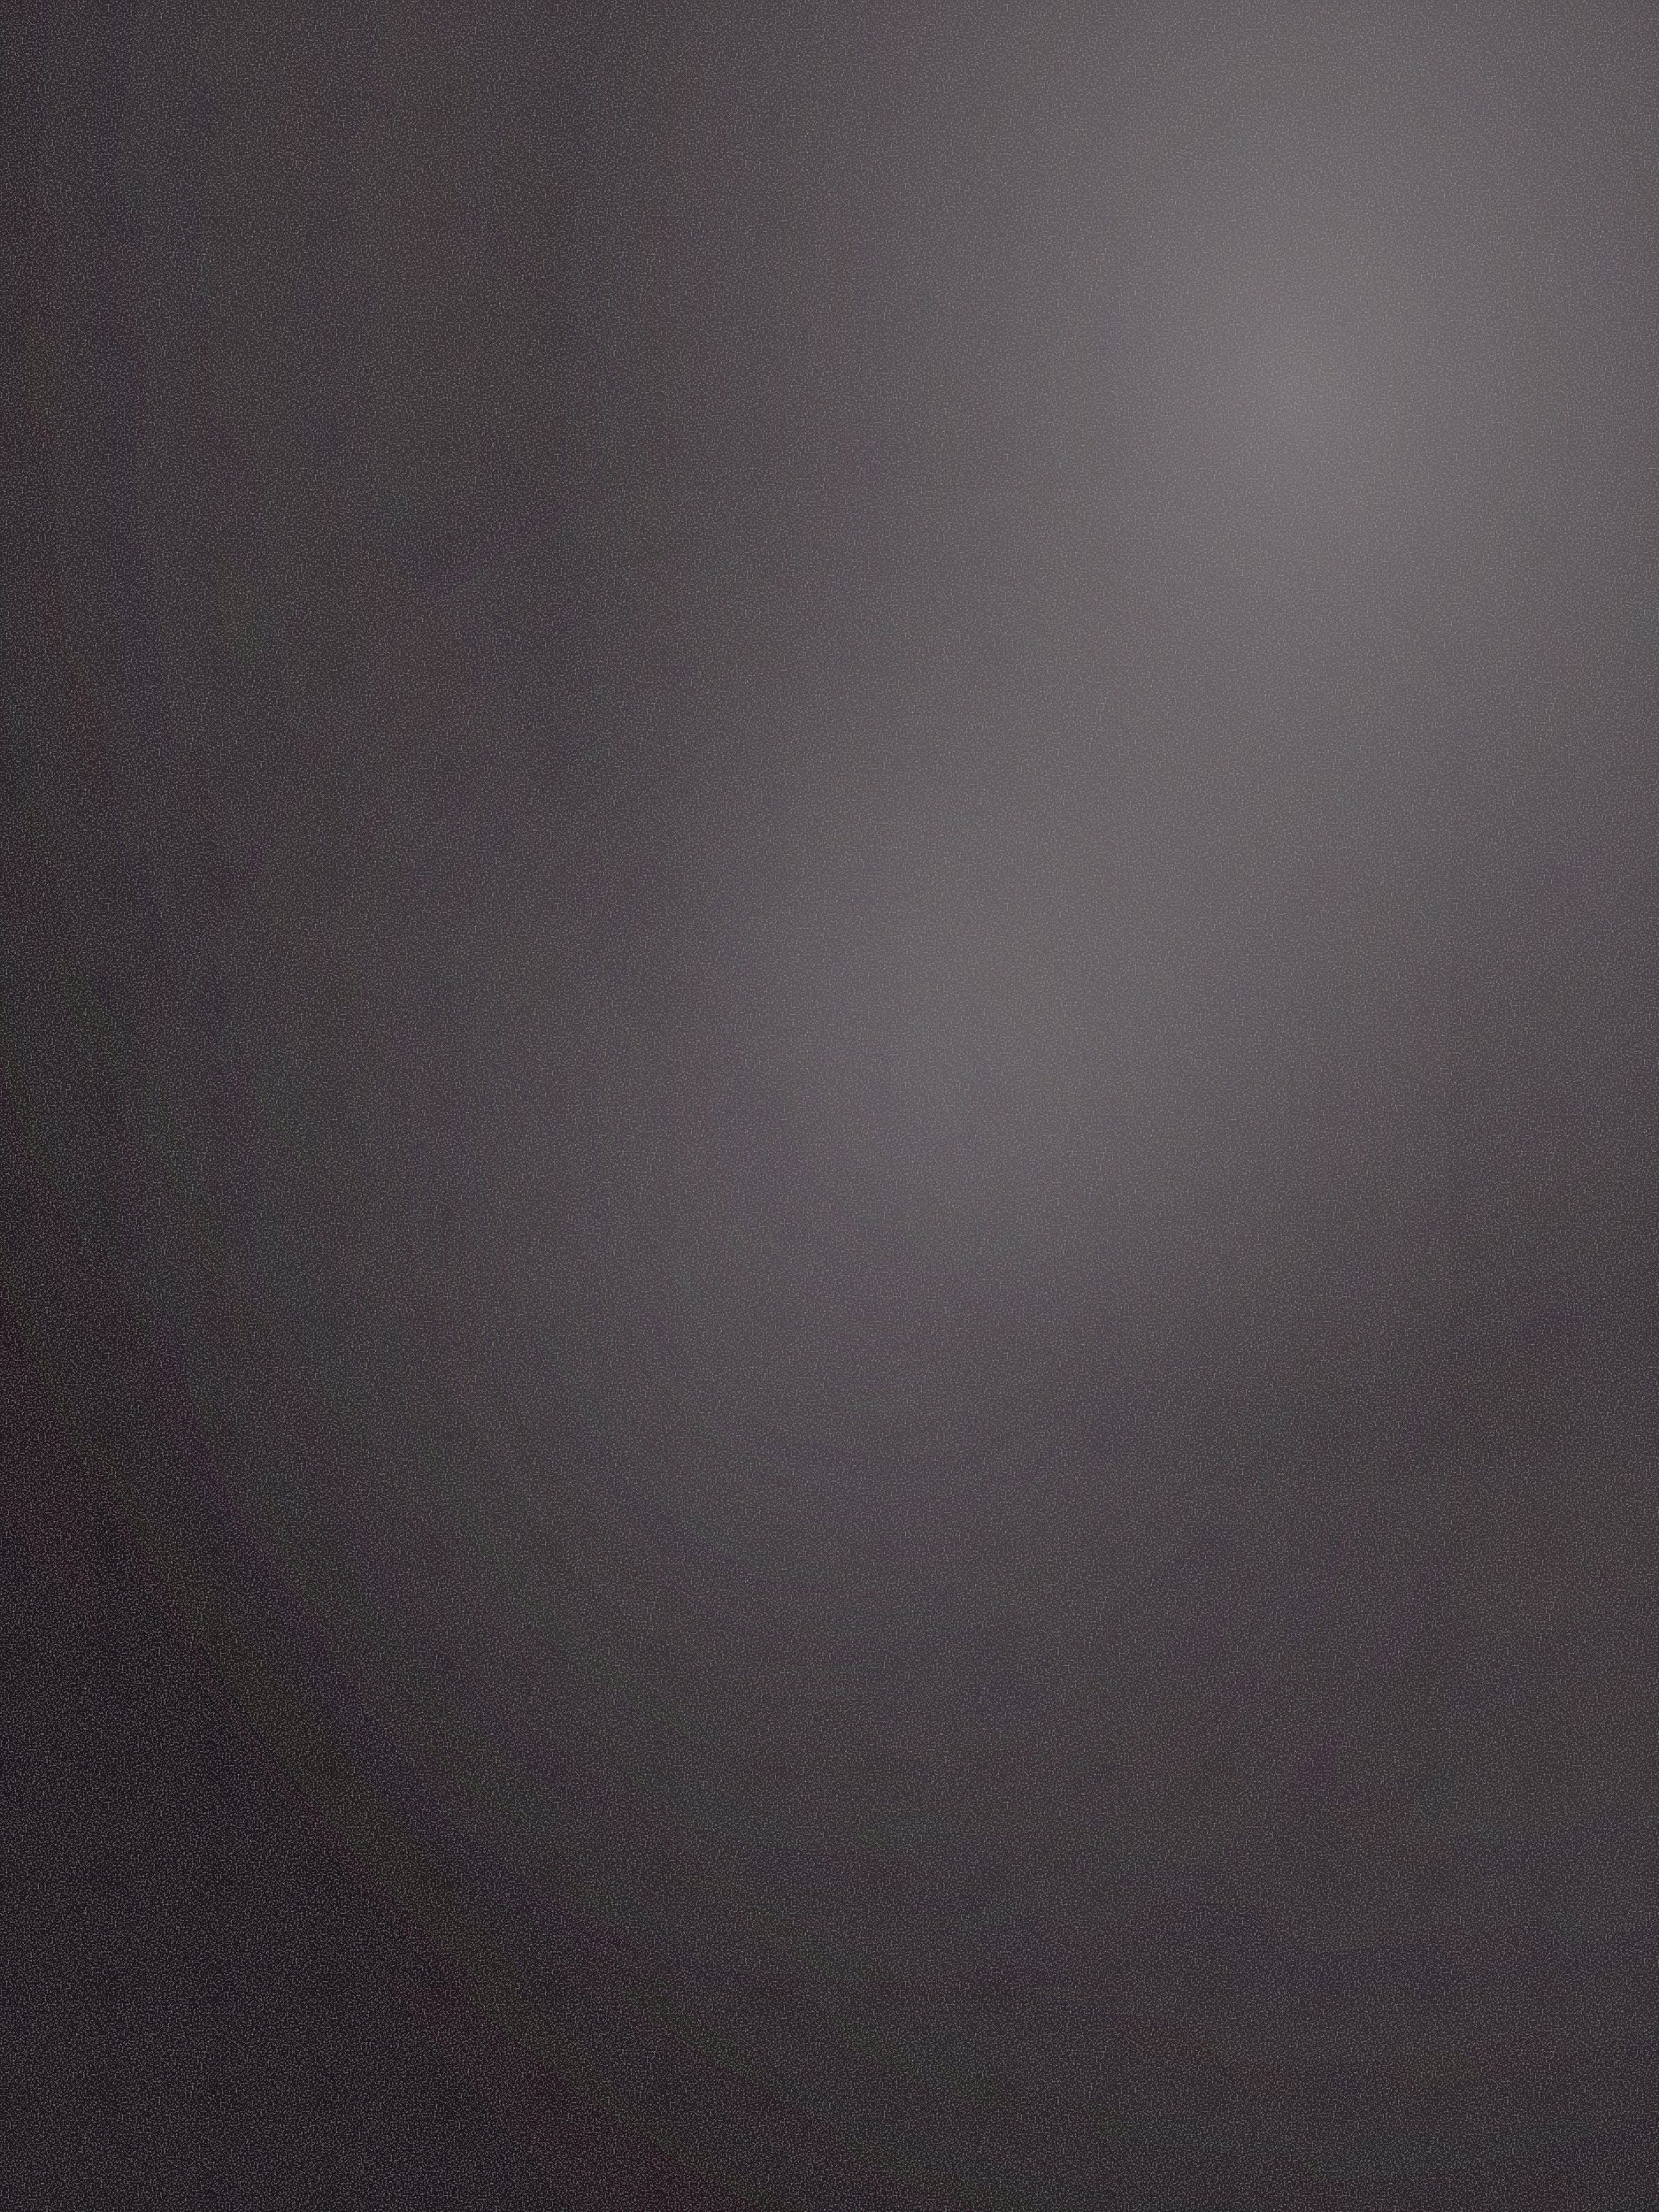
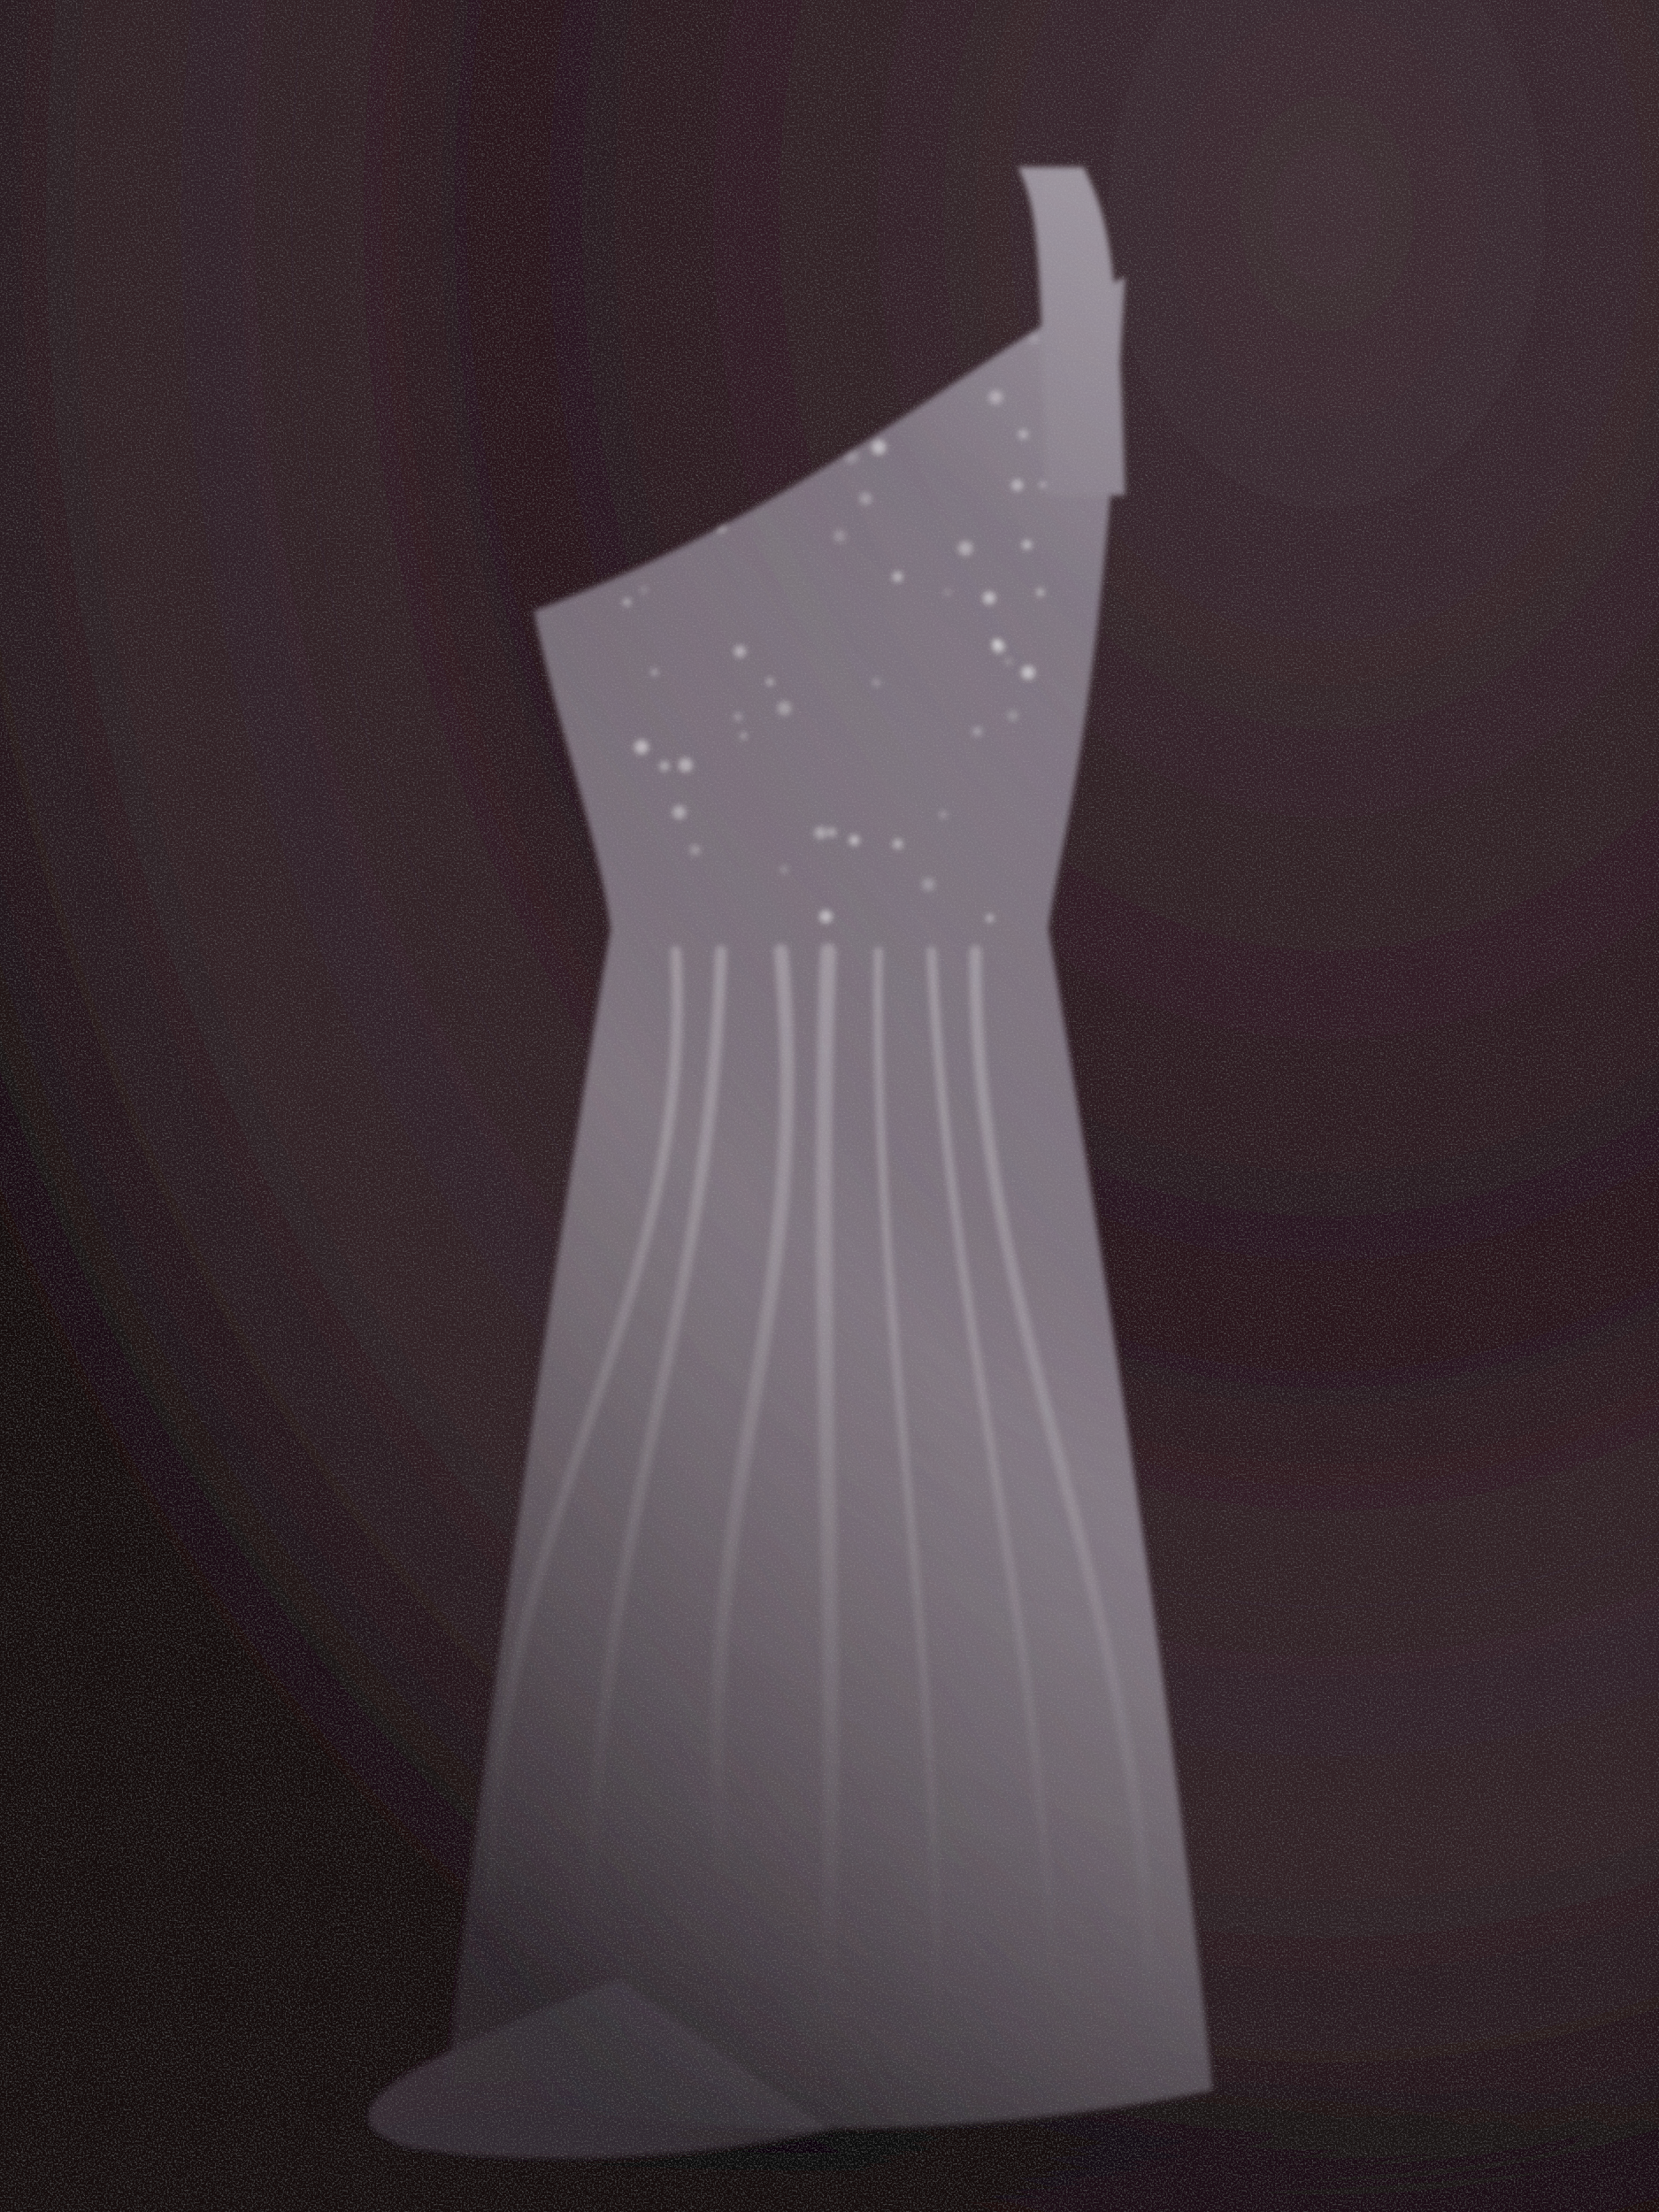
- <svg xmlns="http://www.w3.org/2000/svg" width="1050" height="1400" viewBox="0 0 1050 1400" role="img">
+ <svg xmlns="http://www.w3.org/2000/svg" width="1050.0" height="1400.0" viewBox="0.0 0.0 1050.0 1400.0" role="img">
  <defs>
-     <radialGradient id="light" cx="78%" cy="18%" r="88%">
+     <linearGradient id="cloth" x1="0.82" y1="0" x2="0.15" y2="1">
+       <stop offset="0%" stop-color="#6F6472" stop-opacity="1" />
+       <stop offset="46%" stop-color="#6F6472" stop-opacity="0.82" />
+       <stop offset="100%" stop-color="#6F6472" stop-opacity="0.52" />
+     </linearGradient>
+     <linearGradient id="sheen" x1="0.9" y1="0.05" x2="0.35" y2="0.95">
      <stop offset="0%" stop-color="#FFFFFF" stop-opacity="0.34" />
-       <stop offset="52%" stop-color="#FFFFFF" stop-opacity="0.07" />
-       <stop offset="100%" stop-color="#000000" stop-opacity="0.18" />
+       <stop offset="30%" stop-color="#FFFFFF" stop-opacity="0.06" />
+       <stop offset="62%" stop-color="#FFFFFF" stop-opacity="0.16" />
+       <stop offset="100%" stop-color="#000000" stop-opacity="0.22" />
+     </linearGradient>
+     <linearGradient id="sheen-user" gradientUnits="userSpaceOnUse" x1="945.0" y1="70.0" x2="367.5" y2="1330.0">
+       <stop offset="0%" stop-color="#FFFFFF" stop-opacity="0.34" />
+       <stop offset="30%" stop-color="#FFFFFF" stop-opacity="0.06" />
+       <stop offset="62%" stop-color="#FFFFFF" stop-opacity="0.16" />
+       <stop offset="100%" stop-color="#000000" stop-opacity="0.22" />
+     </linearGradient>
+     <linearGradient id="fold" x1="0" y1="0" x2="0" y2="1">
+       <stop offset="0%" stop-color="#FFFFFF" stop-opacity="0.26" />
+       <stop offset="70%" stop-color="#FFFFFF" stop-opacity="0.10" />
+       <stop offset="100%" stop-color="#FFFFFF" stop-opacity="0" />
+     </linearGradient>
+     <radialGradient id="key" cx="80%" cy="10%" r="92%">
+       <stop offset="0%" stop-color="#FFFFFF" stop-opacity="0.13" />
+       <stop offset="55%" stop-color="#FFFFFF" stop-opacity="0.03" />
+       <stop offset="100%" stop-color="#000000" stop-opacity="0.30" />
    </radialGradient>
-     <linearGradient id="fall" x1="1" y1="0" x2="0.1" y2="1">
-       <stop offset="0%" stop-color="#4A4148" stop-opacity="0.92" />
-       <stop offset="100%" stop-color="#4A4148" stop-opacity="0.34" />
-     </linearGradient>
-     <filter id="soft" x="-30%" y="-30%" width="160%" height="160%">
-       <feGaussianBlur stdDeviation="136.5" />
+     <radialGradient id="floor" cx="50%" cy="50%" r="50%">
+       <stop offset="0%" stop-color="#000000" stop-opacity="0.55" />
+       <stop offset="100%" stop-color="#000000" stop-opacity="0" />
+     </radialGradient>
+     <clipPath id="body">
+       <path d="M 712.1 175.0 C 603.6 233.8 510.0 322.0 337.9 386.7 C 352.9 462.0 379.5 532.0 386.4 588.0 C 351.8 793.8 306.7 1087.8 282.5 1323.0 Q 525.0 1372.0 767.5 1323.0 C 743.3 1087.8 698.3 793.8 663.6 588.0 C 670.5 532.0 697.1 462.0 712.1 175.0 Z" />
+     </clipPath>
+     <filter id="soften" x="-10%" y="-10%" width="120%" height="120%">
+       <feGaussianBlur stdDeviation="1.68" />
    </filter>
    <filter id="grain" x="0" y="0" width="100%" height="100%">
-       <feTurbulence type="fractalNoise" baseFrequency="0.9" numOctaves="3" seed="180" result="n" />
+       <feTurbulence type="fractalNoise" baseFrequency="0.9" numOctaves="3" seed="181" result="n" />
      <feColorMatrix type="saturate" values="0" in="n" result="g" />
      <feComponentTransfer in="g" result="gt">
-         <feFuncA type="linear" slope="0.5" />
+         <feFuncA type="linear" slope="0.18" />
      </feComponentTransfer>
      <feBlend in="SourceGraphic" in2="gt" mode="overlay" />
    </filter>
  </defs>
  <g filter="url(#grain)">
-     <rect width="1050" height="1400" fill="#1C1418" />
-     <rect width="1050" height="1400" fill="url(#fall)" opacity="0.55" />
-     <g filter="url(#soft)">
-       <ellipse cx="525" cy="784" rx="231" ry="296" fill="#4A4148" opacity="0.85" />
-       <ellipse cx="622" cy="648" rx="116" ry="101" fill="#FFFFFF" opacity="0.26" />
-       <ellipse cx="382" cy="932" rx="162" ry="118" fill="#000000" opacity="0.2" />
+     <rect x="0" y="0" width="1050" height="1400" fill="#231017" />
+     <ellipse cx="525.0" cy="1351.0" rx="582.1" ry="44.8" fill="url(#floor)" />
+     <g filter="url(#soften)">
+       <path d="M 391.6 1253.0 C 246.1 1309.0 197.6 1339.8 258.2 1359.4 C 343.1 1373.4 452.2 1365.0 525.0 1348.2 Z" fill="#6F6472" opacity="0.55" />
+       <path d="M 712.1 175.0 C 603.6 233.8 510.0 322.0 337.9 386.7 C 352.9 462.0 379.5 532.0 386.4 588.0 C 351.8 793.8 306.7 1087.8 282.5 1323.0 Q 525.0 1372.0 767.5 1323.0 C 743.3 1087.8 698.3 793.8 663.6 588.0 C 670.5 532.0 697.1 462.0 712.1 175.0 Z" fill="url(#cloth)" />
+       <g clip-path="url(#body)">
+         <path d="M 427.8 602.0 C 441.0 837.9 299.2 972.1 312.4 1222.0" fill="none" stroke="url(#fold)" stroke-width="6.5" stroke-linecap="round" />
+         <path d="M 456.3 602.0 C 449.0 837.9 381.9 945.2 374.6 1195.1" fill="none" stroke="url(#fold)" stroke-width="7.1" stroke-linecap="round" />
+         <path d="M 494.3 602.0 C 516.4 837.9 435.7 942.9 457.8 1192.8" fill="none" stroke="url(#fold)" stroke-width="8.5" stroke-linecap="round" />
+         <path d="M 524.2 602.0 C 515.5 837.9 531.9 1026.8 523.2 1276.7" fill="none" stroke="url(#fold)" stroke-width="9.7" stroke-linecap="round" />
+         <path d="M 555.9 602.0 C 552.1 837.9 596.4 1037.2 592.6 1287.1" fill="none" stroke="url(#fold)" stroke-width="5.2" stroke-linecap="round" />
+         <path d="M 589.6 602.0 C 600.7 837.9 655.2 1001.1 666.3 1251.0" fill="none" stroke="url(#fold)" stroke-width="5.6" stroke-linecap="round" />
+         <path d="M 617.4 602.0 C 615.4 837.9 729.1 1019.7 727.1 1269.6" fill="none" stroke="url(#fold)" stroke-width="7.1" stroke-linecap="round" />
+         <circle cx="636.6" cy="217.1" r="3.59" fill="#FFFFFF" opacity="0.22" />
+         <circle cx="433.9" cy="484.2" r="4.18" fill="#FFFFFF" opacity="0.44" />
+         <circle cx="641.0" cy="453.0" r="3.31" fill="#FFFFFF" opacity="0.21" />
+         <circle cx="429.9" cy="514.1" r="4.08" fill="#FFFFFF" opacity="0.40" />
+         <circle cx="388.1" cy="354.7" r="4.27" fill="#FFFFFF" opacity="0.47" />
+         <circle cx="556.2" cy="283.1" r="4.27" fill="#FFFFFF" opacity="0.50" />
+         <circle cx="654.6" cy="214.6" r="3.11" fill="#FFFFFF" opacity="0.19" />
+         <circle cx="573.6" cy="247.1" r="2.60" fill="#FFFFFF" opacity="0.28" />
+         <circle cx="659.9" cy="306.9" r="1.87" fill="#FFFFFF" opacity="0.41" />
+         <circle cx="501.3" cy="288.7" r="3.91" fill="#FFFFFF" opacity="0.30" />
+         <circle cx="538.9" cy="289.0" r="4.15" fill="#FFFFFF" opacity="0.22" />
+         <circle cx="592.0" cy="238.3" r="2.93" fill="#FFFFFF" opacity="0.33" />
+         <circle cx="402.6" cy="264.5" r="2.58" fill="#FFFFFF" opacity="0.49" />
+         <circle cx="597.0" cy="515.6" r="2.18" fill="#FFFFFF" opacity="0.29" />
+         <circle cx="650.7" cy="425.7" r="3.96" fill="#FFFFFF" opacity="0.55" />
+         <circle cx="626.5" cy="581.2" r="2.08" fill="#FFFFFF" opacity="0.53" />
+         <circle cx="554.7" cy="432.0" r="2.00" fill="#FFFFFF" opacity="0.33" />
+         <circle cx="475.2" cy="204.0" r="4.14" fill="#FFFFFF" opacity="0.43" />
+         <circle cx="496.4" cy="448.3" r="4.22" fill="#FFFFFF" opacity="0.31" />
+         <circle cx="618.5" cy="463.0" r="2.77" fill="#FFFFFF" opacity="0.31" />
+         <circle cx="626.1" cy="378.5" r="3.67" fill="#FFFFFF" opacity="0.52" />
+         <circle cx="392.5" cy="250.5" r="3.89" fill="#FFFFFF" opacity="0.49" />
+         <circle cx="658.4" cy="374.9" r="2.05" fill="#FFFFFF" opacity="0.51" />
+         <circle cx="372.5" cy="209.7" r="2.00" fill="#FFFFFF" opacity="0.44" />
+         <circle cx="458.6" cy="312.3" r="2.23" fill="#FFFFFF" opacity="0.43" />
+         <circle cx="509.3" cy="248.2" r="3.23" fill="#FFFFFF" opacity="0.26" />
+         <circle cx="439.9" cy="538.0" r="3.11" fill="#FFFFFF" opacity="0.27" />
+         <circle cx="630.2" cy="251.4" r="4.17" fill="#FFFFFF" opacity="0.36" />
+         <circle cx="487.3" cy="431.6" r="1.98" fill="#FFFFFF" opacity="0.51" />
+         <circle cx="540.7" cy="531.8" r="2.91" fill="#FFFFFF" opacity="0.54" />
+         <circle cx="496.3" cy="550.4" r="2.02" fill="#FFFFFF" opacity="0.27" />
+         <circle cx="406.0" cy="472.8" r="4.20" fill="#FFFFFF" opacity="0.50" />
+         <circle cx="647.6" cy="274.9" r="2.74" fill="#FFFFFF" opacity="0.41" />
+         <circle cx="407.6" cy="373.4" r="2.15" fill="#FFFFFF" opacity="0.21" />
+         <circle cx="522.7" cy="580.1" r="3.68" fill="#FFFFFF" opacity="0.53" />
+         <circle cx="455.9" cy="333.2" r="3.43" fill="#FFFFFF" opacity="0.45" />
+         <circle cx="396.8" cy="381.1" r="2.06" fill="#FFFFFF" opacity="0.50" />
+         <circle cx="468.3" cy="412.3" r="3.56" fill="#FFFFFF" opacity="0.43" />
+         <circle cx="547.9" cy="315.6" r="3.61" fill="#FFFFFF" opacity="0.29" />
+         <circle cx="519.4" cy="527.1" r="3.59" fill="#FFFFFF" opacity="0.39" />
+         <circle cx="420.5" cy="484.9" r="2.88" fill="#FFFFFF" opacity="0.42" />
+         <circle cx="470.6" cy="465.7" r="1.73" fill="#FFFFFF" opacity="0.45" />
+         <circle cx="414.4" cy="241.6" r="3.89" fill="#FFFFFF" opacity="0.18" />
+         <circle cx="632.0" cy="409.3" r="3.59" fill="#FFFFFF" opacity="0.51" />
+         <circle cx="630.7" cy="407.0" r="2.16" fill="#FFFFFF" opacity="0.56" />
+         <circle cx="638.2" cy="418.7" r="1.83" fill="#FFFFFF" opacity="0.29" />
+         <circle cx="390.0" cy="218.9" r="4.38" fill="#FFFFFF" opacity="0.50" />
+         <circle cx="414.2" cy="425.5" r="1.75" fill="#FFFFFF" opacity="0.49" />
+         <circle cx="587.6" cy="559.7" r="3.93" fill="#FFFFFF" opacity="0.26" />
+         <circle cx="650.0" cy="344.8" r="2.69" fill="#FFFFFF" opacity="0.51" />
+         <circle cx="599.7" cy="374.9" r="2.27" fill="#FFFFFF" opacity="0.18" />
+         <circle cx="643.8" cy="307.1" r="3.45" fill="#FFFFFF" opacity="0.44" />
+         <circle cx="526.4" cy="526.8" r="2.48" fill="#FFFFFF" opacity="0.44" />
+         <circle cx="671.2" cy="241.2" r="1.77" fill="#FFFFFF" opacity="0.45" />
+         <circle cx="467.0" cy="453.8" r="2.43" fill="#FFFFFF" opacity="0.28" />
+         <circle cx="611.0" cy="347.1" r="4.25" fill="#FFFFFF" opacity="0.39" />
+         <circle cx="531.4" cy="339.3" r="3.64" fill="#FFFFFF" opacity="0.22" />
+         <circle cx="568.2" cy="534.2" r="2.86" fill="#FFFFFF" opacity="0.46" />
+         <circle cx="427.5" cy="322.1" r="3.33" fill="#FFFFFF" opacity="0.53" />
+         <circle cx="568.1" cy="365.1" r="3.03" fill="#FFFFFF" opacity="0.47" />
+         <rect x="0" y="0" width="1050" height="1400" fill="url(#sheen)" />
+       </g>
+       <path d="M 712.1 313.6 C 708.0 147.3 698.4 133.4 685.9 105.7 L 644.3 105.7 C 656.8 133.4 658.1 147.3 662.2 313.6 Z" fill="#6F6472" />
+       <path d="M 712.1 313.6 C 708.0 147.3 698.4 133.4 685.9 105.7 L 644.3 105.7 C 656.8 133.4 658.1 147.3 662.2 313.6 Z" fill="url(#sheen-user)" />
    </g>
-     <rect width="1050" height="1400" fill="url(#light)" />
+     <rect x="0" y="0" width="1050" height="1400" fill="url(#key)" />
  </g>
</svg>
